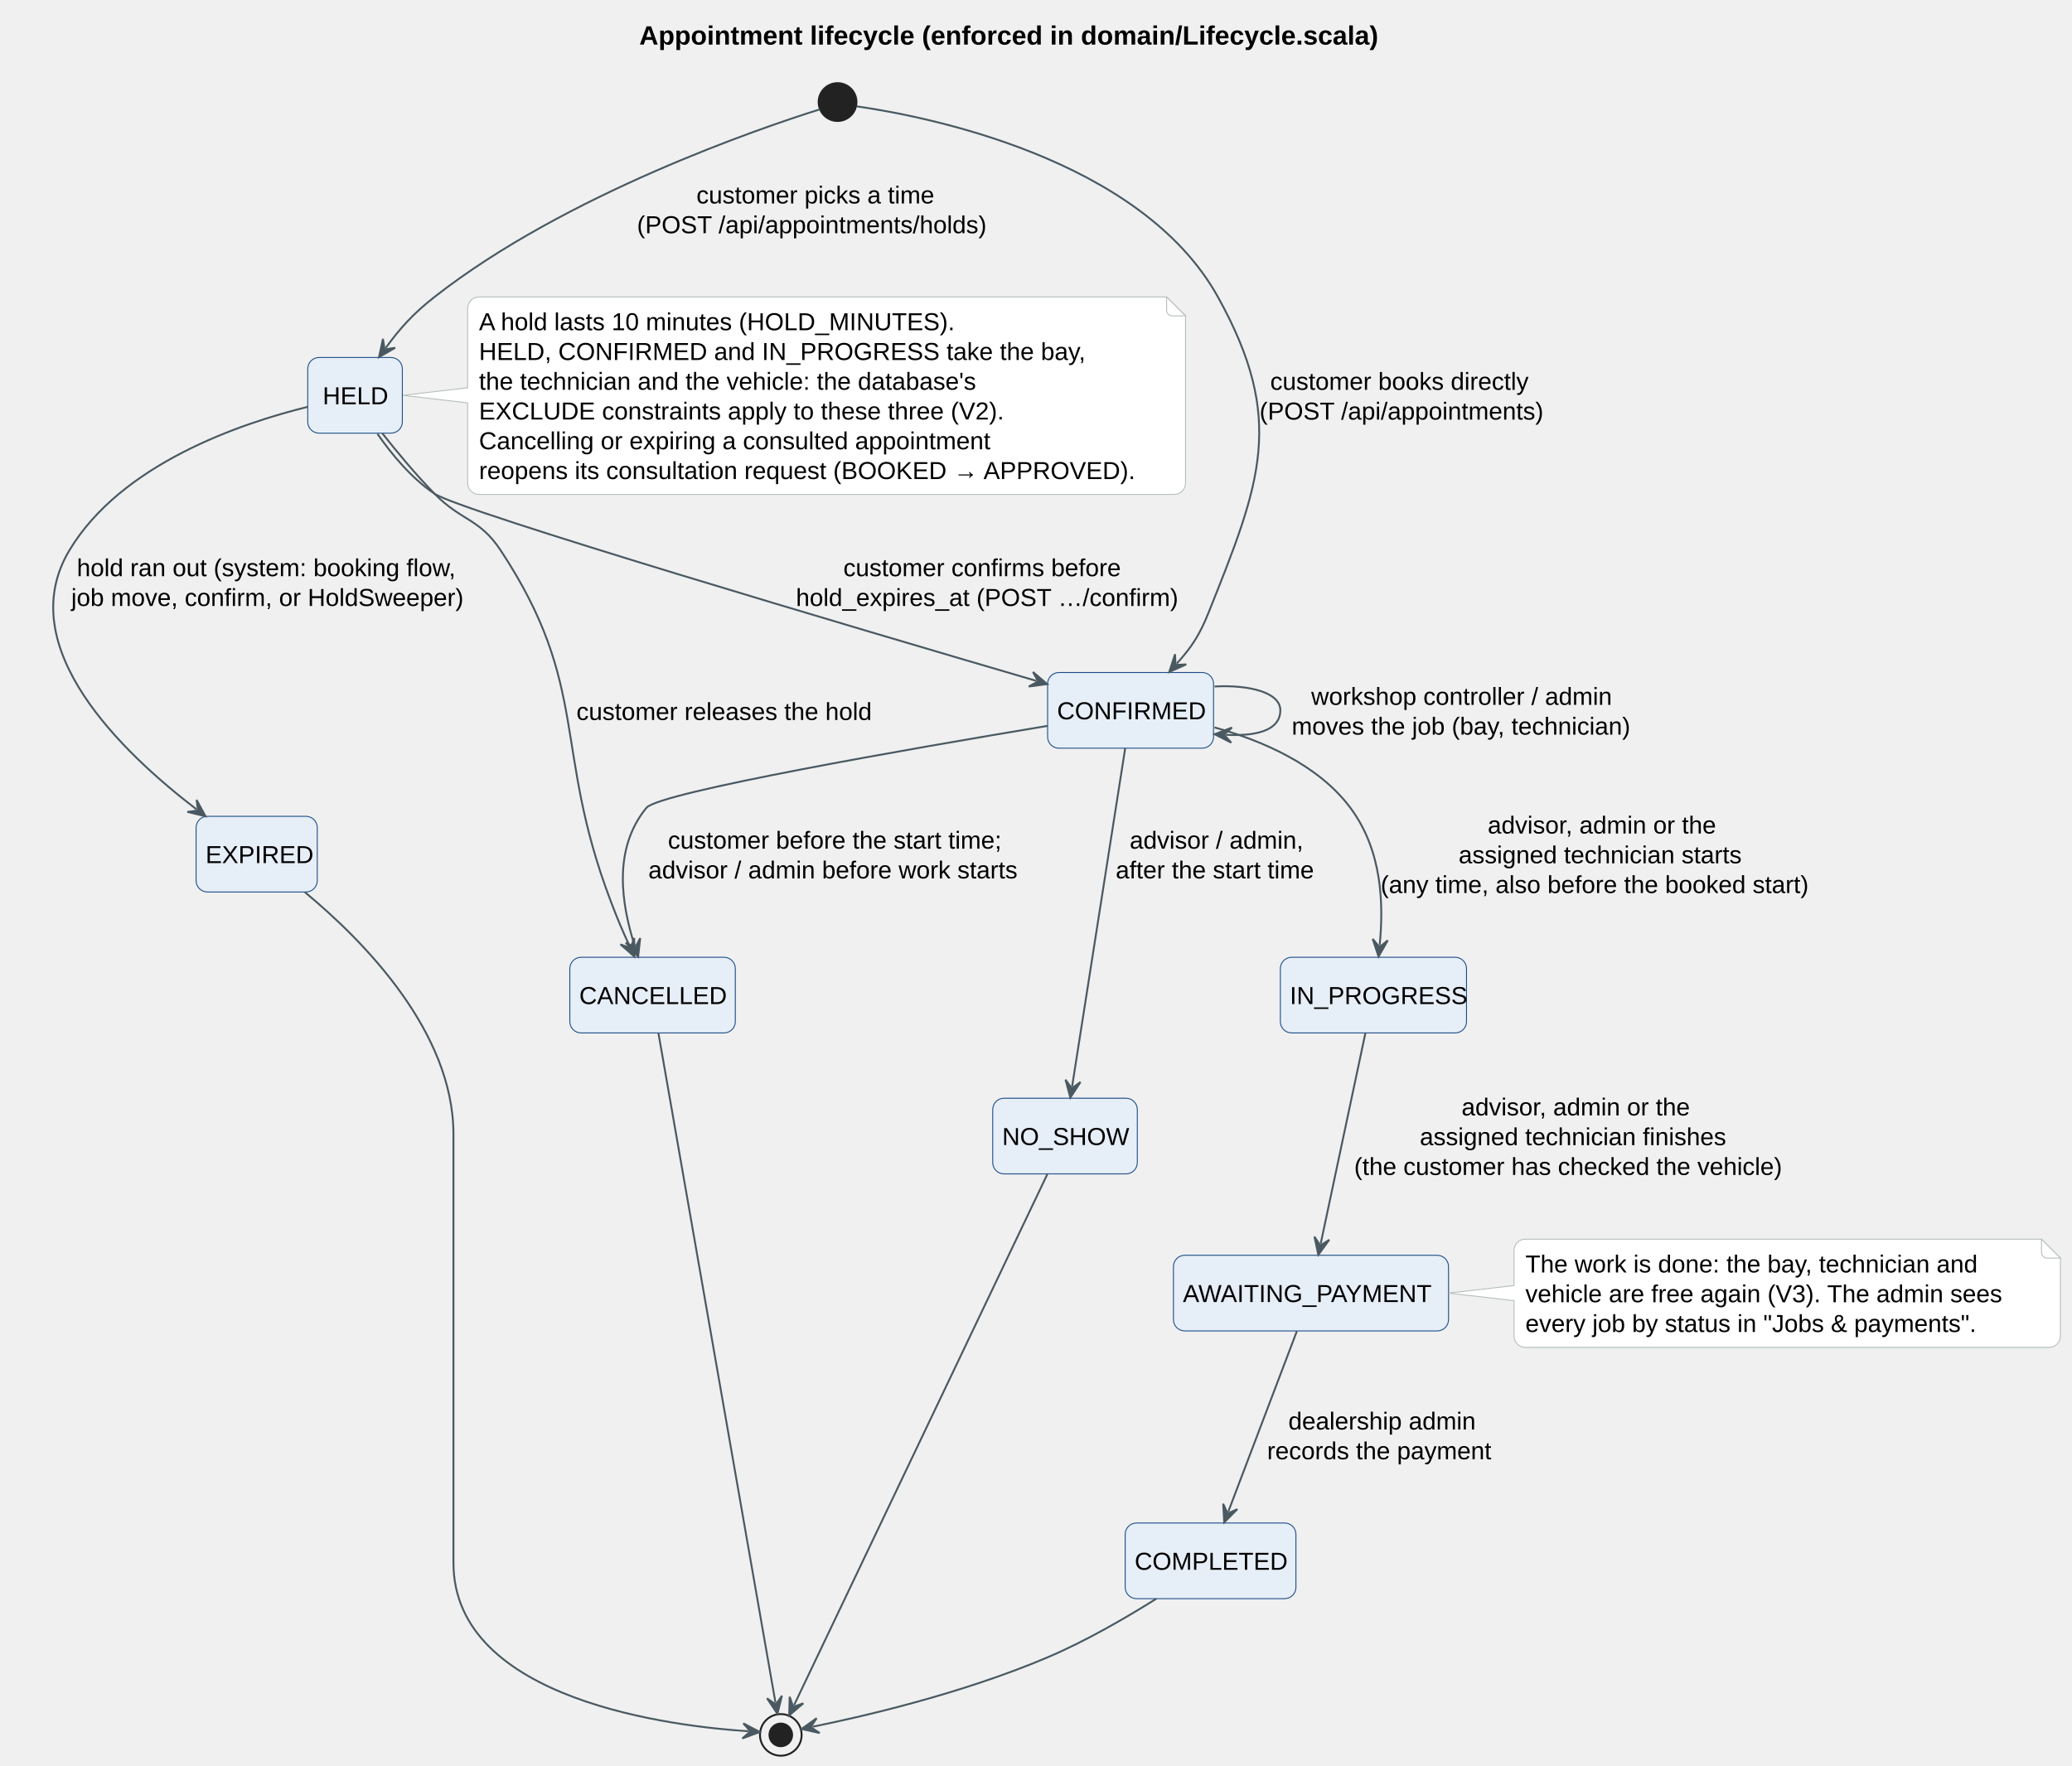
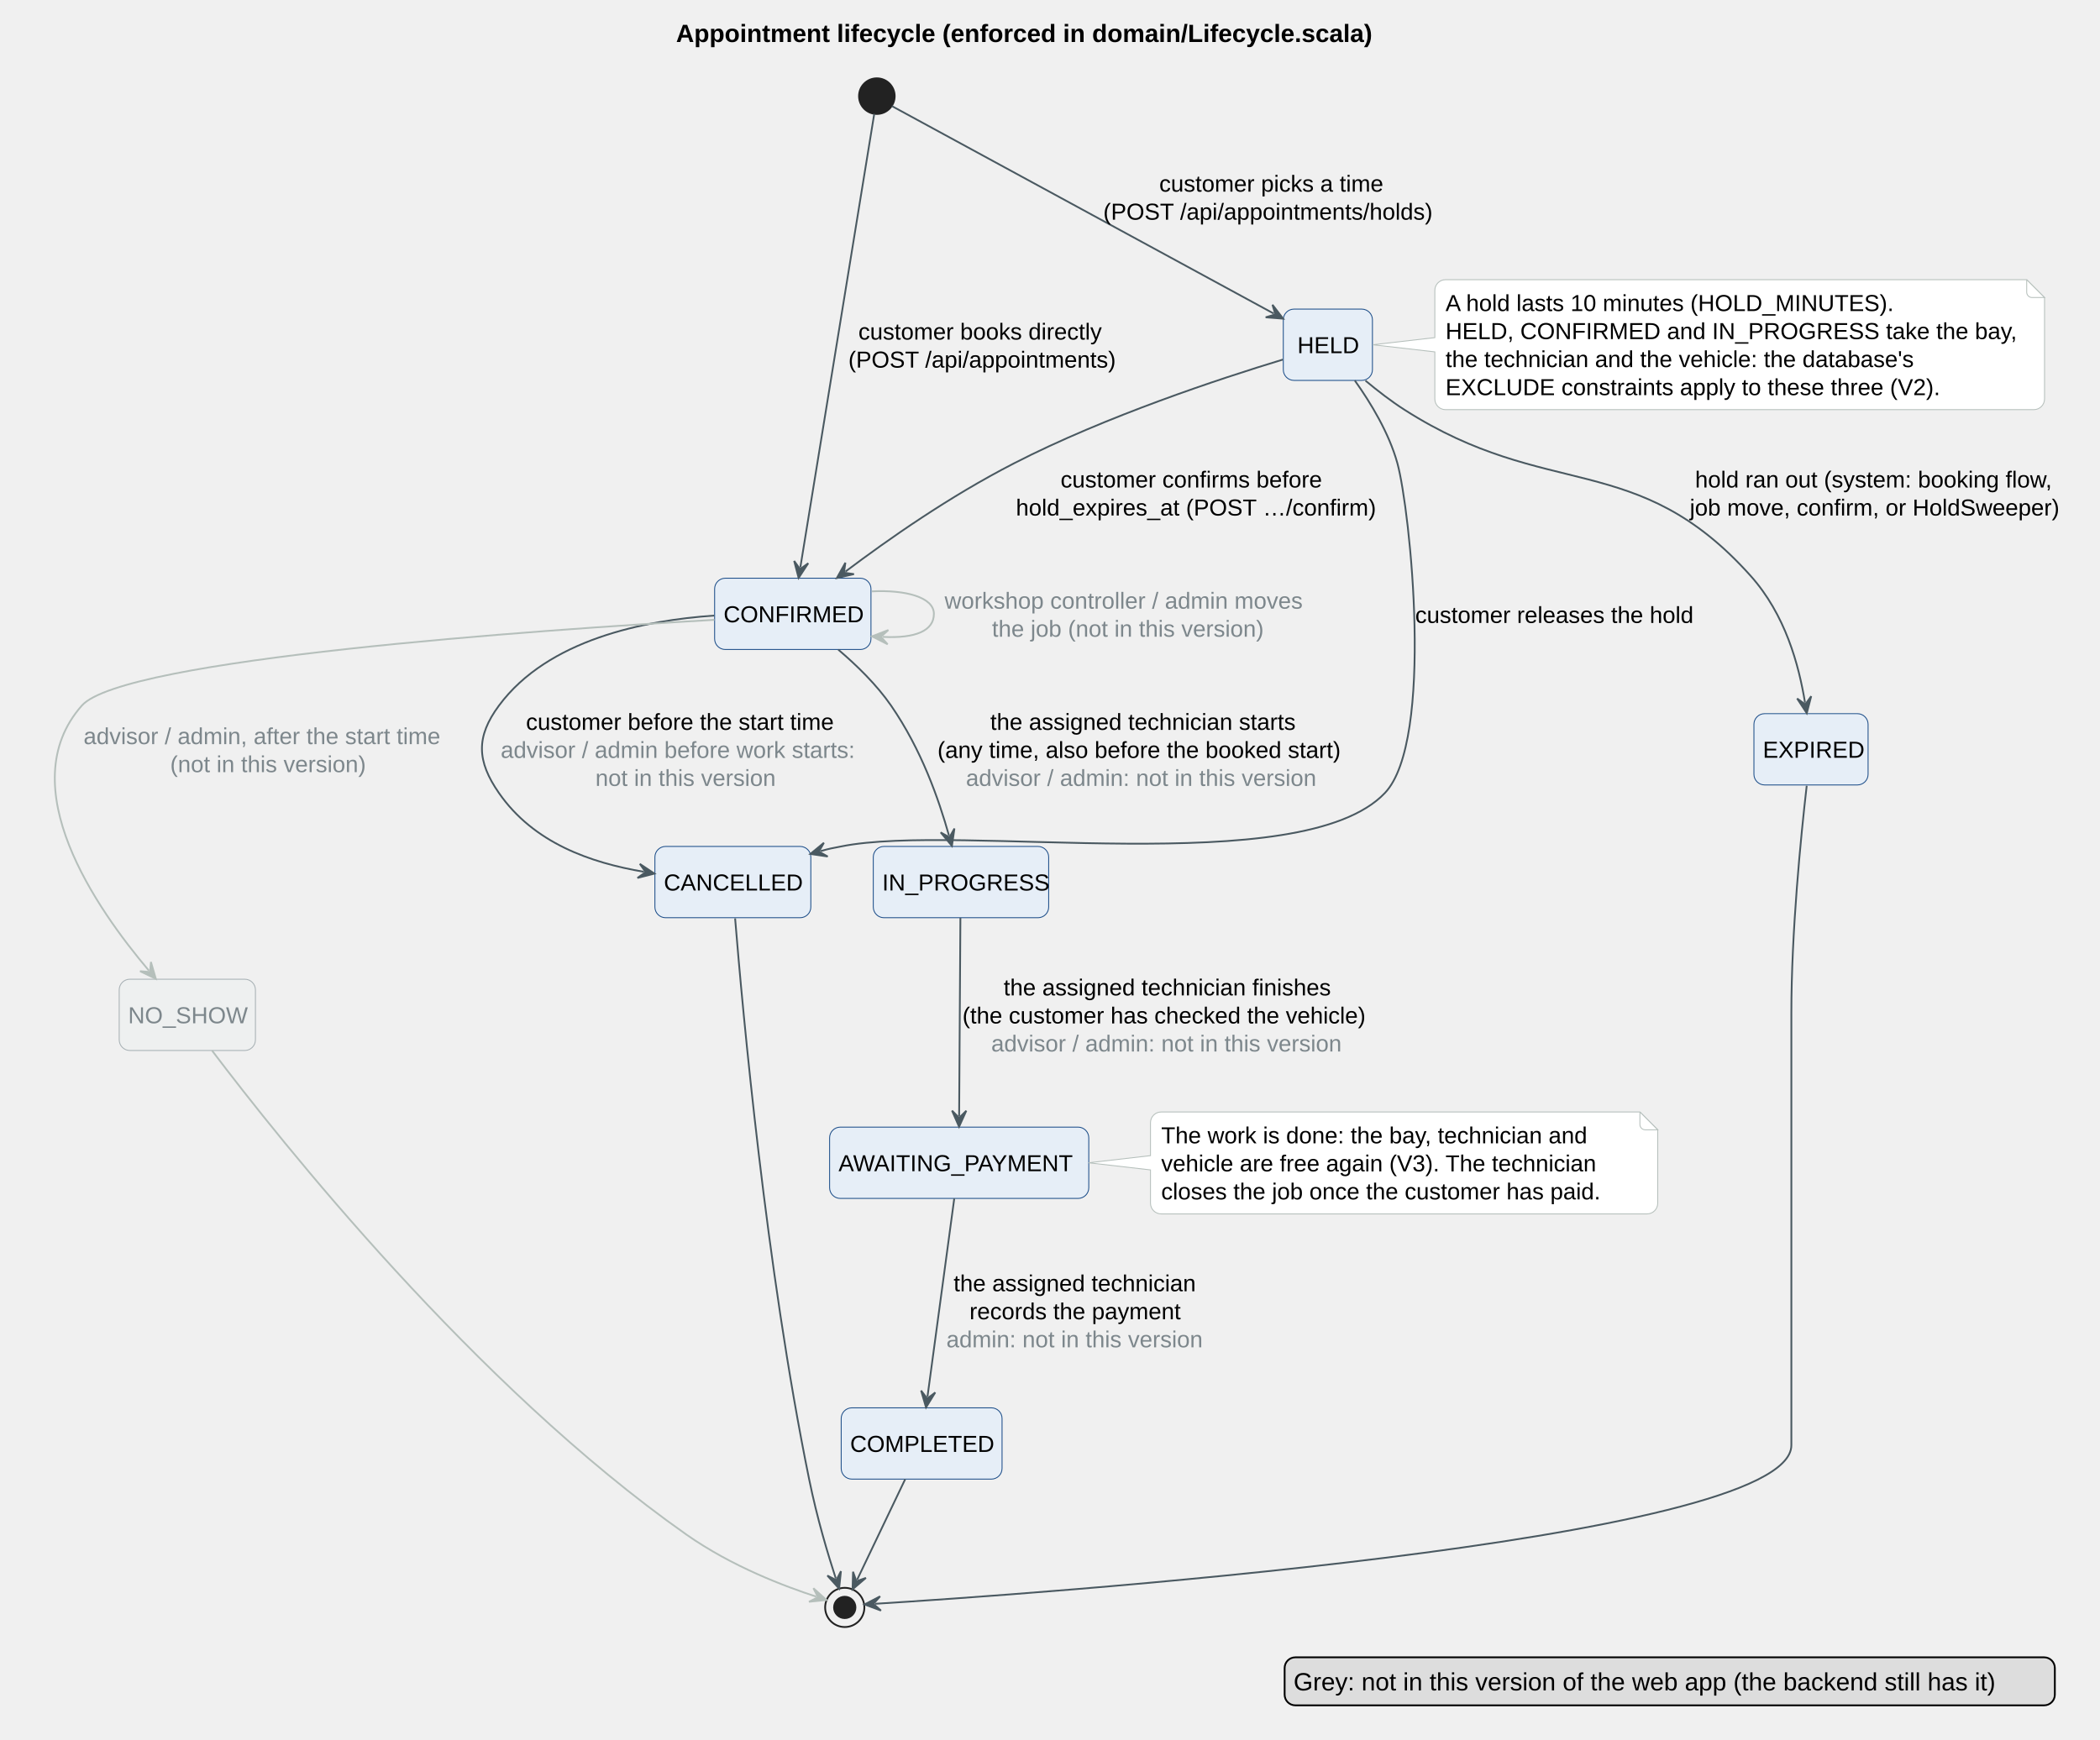
- <svg xmlns="http://www.w3.org/2000/svg" contentStyleType="text/css" height="933px" preserveAspectRatio="none" style="width:1095px;height:933px;background:#FFFFFF;" version="1.1" viewBox="0 0 1095 933" width="1095px" zoomAndPan="magnify">
+ <svg xmlns="http://www.w3.org/2000/svg" contentStyleType="text/css" height="976px" preserveAspectRatio="none" style="width:1178px;height:976px;background:#FFFFFF;" version="1.1" viewBox="0 0 1178 976" width="1178px" zoomAndPan="magnify">
  <defs />
  <g>
-     <text fill="#000000" font-family="Arial" font-size="14" font-weight="bold" lengthAdjust="spacing" textLength="406.185" x="337.848" y="23.562">Appointment lifecycle (enforced in domain/Lifecycle.scala)</text>
-     <ellipse cx="442.63" cy="53.94" fill="#222222" rx="10" ry="10" style="stroke:#222222;stroke-width:1.0;" />
-     <rect fill="#E6EEF7" height="40" rx="6" ry="6" style="stroke:#1D4E89;stroke-width:0.5;" width="50" x="162.63" y="188.94" />
-     <text fill="#000000" font-family="Arial" font-size="13" lengthAdjust="spacing" textLength="34.208" x="170.526" y="213.668">HELD</text>
-     <rect fill="#E6EEF7" height="40" rx="6" ry="6" style="stroke:#1D4E89;stroke-width:0.5;" width="87.702" x="553.63" y="355.44" />
-     <text fill="#000000" font-family="Arial" font-size="13" lengthAdjust="spacing" textLength="77.702" x="558.63" y="380.168">CONFIRMED</text>
-     <rect fill="#E6EEF7" height="40" rx="6" ry="6" style="stroke:#1D4E89;stroke-width:0.5;" width="87.467" x="301.13" y="505.94" />
-     <text fill="#000000" font-family="Arial" font-size="13" lengthAdjust="spacing" textLength="77.467" x="306.13" y="530.668">CANCELLED</text>
-     <rect fill="#E6EEF7" height="40" rx="6" ry="6" style="stroke:#1D4E89;stroke-width:0.5;" width="64.038" x="103.63" y="431.44" />
-     <text fill="#000000" font-family="Arial" font-size="13" lengthAdjust="spacing" textLength="54.038" x="108.63" y="456.168">EXPIRED</text>
-     <rect fill="#E6EEF7" height="40" rx="6" ry="6" style="stroke:#1D4E89;stroke-width:0.5;" width="98.385" x="676.63" y="505.94" />
-     <text fill="#000000" font-family="Arial" font-size="13" lengthAdjust="spacing" textLength="88.385" x="681.63" y="530.668">IN_PROGRESS</text>
-     <rect fill="#E6EEF7" height="40" rx="6" ry="6" style="stroke:#1D4E89;stroke-width:0.5;" width="145.383" x="620.13" y="663.439" />
-     <text fill="#000000" font-family="Arial" font-size="13" lengthAdjust="spacing" textLength="135.383" x="625.13" y="688.168">AWAITING_PAYMENT</text>
-     <rect fill="#E6EEF7" height="40" rx="6" ry="6" style="stroke:#1D4E89;stroke-width:0.5;" width="90.234" x="594.63" y="804.939" />
-     <text fill="#000000" font-family="Arial" font-size="13" lengthAdjust="spacing" textLength="80.234" x="599.63" y="829.668">COMPLETED</text>
-     <rect fill="#E6EEF7" height="40" rx="6" ry="6" style="stroke:#1D4E89;stroke-width:0.5;" width="76.415" x="524.63" y="580.439" />
-     <text fill="#000000" font-family="Arial" font-size="13" lengthAdjust="spacing" textLength="66.415" x="529.63" y="605.168">NO_SHOW</text>
-     <ellipse cx="412.63" cy="916.939" fill="none" rx="11" ry="11" style="stroke:#222222;stroke-width:1.0;" />
-     <ellipse cx="412.63" cy="916.939" fill="#222222" rx="6" ry="6" style="stroke:#222222;stroke-width:1.0;" />
+     <text fill="#000000" font-family="Arial" font-size="14" font-weight="bold" lengthAdjust="spacing" textLength="406.185" x="379.241" y="23.562">Appointment lifecycle (enforced in domain/Lifecycle.scala)</text>
+     <rect fill="#EEF0F0" height="40" rx="6" ry="6" style="stroke:#A7B0B4;stroke-width:0.5;" width="76.415" x="66.87" y="549.439" />
+     <text fill="#7D878C" font-family="Arial" font-size="13" lengthAdjust="spacing" textLength="66.415" x="71.87" y="574.168">NO_SHOW</text>
+     <ellipse cx="491.87" cy="53.94" fill="#222222" rx="10" ry="10" style="stroke:#222222;stroke-width:1.0;" />
+     <rect fill="#E6EEF7" height="40" rx="6" ry="6" style="stroke:#1D4E89;stroke-width:0.5;" width="50" x="719.87" y="173.44" />
+     <text fill="#000000" font-family="Arial" font-size="13" lengthAdjust="spacing" textLength="34.208" x="727.766" y="198.168">HELD</text>
+     <rect fill="#E6EEF7" height="40" rx="6" ry="6" style="stroke:#1D4E89;stroke-width:0.5;" width="87.702" x="400.87" y="324.44" />
+     <text fill="#000000" font-family="Arial" font-size="13" lengthAdjust="spacing" textLength="77.702" x="405.87" y="349.168">CONFIRMED</text>
+     <rect fill="#E6EEF7" height="40" rx="6" ry="6" style="stroke:#1D4E89;stroke-width:0.5;" width="87.467" x="367.37" y="474.94" />
+     <text fill="#000000" font-family="Arial" font-size="13" lengthAdjust="spacing" textLength="77.467" x="372.37" y="499.668">CANCELLED</text>
+     <rect fill="#E6EEF7" height="40" rx="6" ry="6" style="stroke:#1D4E89;stroke-width:0.5;" width="64.038" x="983.87" y="400.44" />
+     <text fill="#000000" font-family="Arial" font-size="13" lengthAdjust="spacing" textLength="54.038" x="988.87" y="425.168">EXPIRED</text>
+     <rect fill="#E6EEF7" height="40" rx="6" ry="6" style="stroke:#1D4E89;stroke-width:0.5;" width="98.385" x="489.87" y="474.94" />
+     <text fill="#000000" font-family="Arial" font-size="13" lengthAdjust="spacing" textLength="88.385" x="494.87" y="499.668">IN_PROGRESS</text>
+     <rect fill="#E6EEF7" height="40" rx="6" ry="6" style="stroke:#1D4E89;stroke-width:0.5;" width="145.383" x="465.37" y="632.439" />
+     <text fill="#000000" font-family="Arial" font-size="13" lengthAdjust="spacing" textLength="135.383" x="470.37" y="657.168">AWAITING_PAYMENT</text>
+     <rect fill="#E6EEF7" height="40" rx="6" ry="6" style="stroke:#1D4E89;stroke-width:0.5;" width="90.234" x="471.87" y="789.939" />
+     <text fill="#000000" font-family="Arial" font-size="13" lengthAdjust="spacing" textLength="80.234" x="476.87" y="814.668">COMPLETED</text>
+     <ellipse cx="473.87" cy="901.939" fill="none" rx="11" ry="11" style="stroke:#222222;stroke-width:1.0;" />
+     <ellipse cx="473.87" cy="901.939" fill="#222222" rx="6" ry="6" style="stroke:#222222;stroke-width:1.0;" />
    <g id="elem_GMN27">
-       <path d="M247.13,162.94 L247.13,204.94 L212.91,208.94 L247.13,212.94 L247.13,255.316 A6,6 0 0 0 253.13,261.316 L620.519,261.316 A6,6 0 0 0 626.519,255.316 L626.519,166.94 L616.519,156.94 L253.13,156.94 A6,6 0 0 0 247.13,162.94 " fill="#FFFFFF" style="stroke:#B5BFBB;stroke-width:0.5;" />
-       <path d="M616.519,156.94 L616.519,163.94 A3,3 0 0 0 619.519,166.94 L626.519,166.94 L616.519,156.94 " fill="#FFFFFF" style="stroke:#B5BFBB;stroke-width:0.5;" />
-       <text fill="#000000" font-family="Arial" font-size="13" lengthAdjust="spacing" textLength="259.092" x="253.13" y="174.533">A hold lasts 10 minutes (HOLD_MINUTES).</text>
-       <text fill="#000000" font-family="Arial" font-size="13" lengthAdjust="spacing" textLength="321.014" x="253.13" y="190.263">HELD, CONFIRMED and IN_PROGRESS take the bay,</text>
-       <text fill="#000000" font-family="Arial" font-size="13" lengthAdjust="spacing" textLength="281.658" x="253.13" y="205.992">the technician and the vehicle: the database's</text>
-       <text fill="#000000" font-family="Arial" font-size="13" lengthAdjust="spacing" textLength="292.291" x="253.13" y="221.722">EXCLUDE constraints apply to these three (V2).</text>
-       <text fill="#000000" font-family="Arial" font-size="13" lengthAdjust="spacing" textLength="289.72" x="253.13" y="237.451">Cancelling or expiring a consulted appointment</text>
-       <text fill="#000000" font-family="Arial" font-size="13" lengthAdjust="spacing" textLength="358.389" x="253.13" y="253.181">reopens its consultation request (BOOKED → APPROVED).</text>
+       <path d="M804.87,162.94 L804.87,189.44 L770.13,193.44 L804.87,197.44 L804.87,223.857 A6,6 0 0 0 810.87,229.857 L1140.884,229.857 A6,6 0 0 0 1146.884,223.857 L1146.884,166.94 L1136.884,156.94 L810.87,156.94 A6,6 0 0 0 804.87,162.94 " fill="#FFFFFF" style="stroke:#B5BFBB;stroke-width:0.5;" />
+       <path d="M1136.884,156.94 L1136.884,163.94 A3,3 0 0 0 1139.884,166.94 L1146.884,166.94 L1136.884,156.94 " fill="#FFFFFF" style="stroke:#B5BFBB;stroke-width:0.5;" />
+       <text fill="#000000" font-family="Arial" font-size="13" lengthAdjust="spacing" textLength="259.092" x="810.87" y="174.533">A hold lasts 10 minutes (HOLD_MINUTES).</text>
+       <text fill="#000000" font-family="Arial" font-size="13" lengthAdjust="spacing" textLength="321.014" x="810.87" y="190.263">HELD, CONFIRMED and IN_PROGRESS take the bay,</text>
+       <text fill="#000000" font-family="Arial" font-size="13" lengthAdjust="spacing" textLength="281.658" x="810.87" y="205.992">the technician and the vehicle: the database's</text>
+       <text fill="#000000" font-family="Arial" font-size="13" lengthAdjust="spacing" textLength="292.291" x="810.87" y="221.722">EXCLUDE constraints apply to these three (V2).</text>
    </g>
    <g id="elem_GMN30">
-       <path d="M800.13,660.939 L800.13,679.439 L765.47,683.439 L800.13,687.439 L800.13,706.128 A6,6 0 0 0 806.13,712.128 L1082.88,712.128 A6,6 0 0 0 1088.88,706.128 L1088.88,664.939 L1078.88,654.939 L806.13,654.939 A6,6 0 0 0 800.13,660.939 " fill="#FFFFFF" style="stroke:#B5BFBB;stroke-width:0.5;" />
-       <path d="M1078.88,654.939 L1078.88,661.939 A3,3 0 0 0 1081.88,664.939 L1088.88,664.939 L1078.88,654.939 " fill="#FFFFFF" style="stroke:#B5BFBB;stroke-width:0.5;" />
-       <text fill="#000000" font-family="Arial" font-size="13" lengthAdjust="spacing" textLength="256.585" x="806.13" y="672.533">The work is done: the bay, technician and</text>
-       <text fill="#000000" font-family="Arial" font-size="13" lengthAdjust="spacing" textLength="267.75" x="806.13" y="688.263">vehicle are free again (V3). The admin sees</text>
-       <text fill="#000000" font-family="Arial" font-size="13" lengthAdjust="spacing" textLength="257.067" x="806.13" y="703.992">every job by status in "Jobs &amp; payments".</text>
+       <path d="M645.37,629.939 L645.37,648.439 L610.62,652.439 L645.37,656.439 L645.37,675.128 A6,6 0 0 0 651.37,681.128 L923.906,681.128 A6,6 0 0 0 929.906,675.128 L929.906,633.939 L919.906,623.939 L651.37,623.939 A6,6 0 0 0 645.37,629.939 " fill="#FFFFFF" style="stroke:#B5BFBB;stroke-width:0.5;" />
+       <path d="M919.906,623.939 L919.906,630.939 A3,3 0 0 0 922.906,633.939 L929.906,633.939 L919.906,623.939 " fill="#FFFFFF" style="stroke:#B5BFBB;stroke-width:0.5;" />
+       <text fill="#000000" font-family="Arial" font-size="13" lengthAdjust="spacing" textLength="256.585" x="651.37" y="641.533">The work is done: the bay, technician and</text>
+       <text fill="#000000" font-family="Arial" font-size="13" lengthAdjust="spacing" textLength="261.066" x="651.37" y="657.263">vehicle are free again (V3). The technician</text>
+       <text fill="#000000" font-family="Arial" font-size="13" lengthAdjust="spacing" textLength="263.536" x="651.37" y="672.992">closes the job once the customer has paid.</text>
    </g>
    <g id="link_*start*_HELD">
-       <path d="M433.33,57.77 C402.09,67.59 299.03,102.6 229.63,156.94 C218.25,165.85 211.426,173.492 203.846,183.882 " fill="none" id="*start*-to-HELD" style="stroke:#4A5961;stroke-width:1.0;" />
-       <polygon fill="#4A5961" points="200.31,188.73,208.846,183.816,203.257,184.69,202.383,179.101,200.31,188.73" style="stroke:#4A5961;stroke-width:1.0;" />
-       <text fill="#000000" font-family="Arial" font-size="13" lengthAdjust="spacing" textLength="135.053" x="368.048" y="107.533">customer picks a time</text>
-       <text fill="#000000" font-family="Arial" font-size="13" lengthAdjust="spacing" textLength="197.888" x="336.63" y="123.263">(POST /api/appointments/holds)</text>
+       <path d="M500.28,59.51 C534.58,78.15 659.298,145.934 714.528,175.954 " fill="none" id="*start*-to-HELD" style="stroke:#4A5961;stroke-width:1.0;" />
+       <polygon fill="#4A5961" points="719.8,178.82,713.803,171.007,715.407,176.432,709.982,178.036,719.8,178.82" style="stroke:#4A5961;stroke-width:1.0;" />
+       <text fill="#000000" font-family="Arial" font-size="13" lengthAdjust="spacing" textLength="135.053" x="650.288" y="107.533">customer picks a time</text>
+       <text fill="#000000" font-family="Arial" font-size="13" lengthAdjust="spacing" textLength="197.888" x="618.87" y="123.263">(POST /api/appointments/holds)</text>
    </g>
    <g id="link_*start*_CONFIRMED">
-       <path d="M452.81,56.219 C487.72,61.23 602.62,83.029 643.63,156.94 C679.65,221.869 666.21,255 638.63,323.94 C634.01,335.469 629.808,341.963 621.938,350.693 " fill="none" id="*start*-to-CONFIRMED" style="stroke:#4A5961;stroke-width:1.0;" />
-       <polygon fill="#4A5961" points="617.92,355.149,626.917,351.143,621.268,351.436,620.975,345.786,617.92,355.149" style="stroke:#4A5961;stroke-width:1.0;" />
-       <text fill="#000000" font-family="Arial" font-size="13" lengthAdjust="spacing" textLength="148.459" x="671.276" y="206.033">customer books directly</text>
-       <text fill="#000000" font-family="Arial" font-size="13" lengthAdjust="spacing" textLength="159.751" x="665.63" y="221.763">(POST /api/appointments)</text>
+       <path d="M490.41,63.889 C483.87,104.029 458.134,261.988 448.954,318.358 " fill="none" id="*start*-to-CONFIRMED" style="stroke:#4A5961;stroke-width:1.0;" />
+       <polygon fill="#4A5961" points="447.99,324.279,453.385,316.039,448.794,319.344,445.489,314.753,447.99,324.279" style="stroke:#4A5961;stroke-width:1.0;" />
+       <text fill="#000000" font-family="Arial" font-size="13" lengthAdjust="spacing" textLength="148.459" x="481.516" y="190.533">customer books directly</text>
+       <text fill="#000000" font-family="Arial" font-size="13" lengthAdjust="spacing" textLength="159.751" x="475.87" y="206.263">(POST /api/appointments)</text>
    </g>
    <g id="link_HELD_CONFIRMED">
-       <path d="M199.48,229.31 C206.93,240.019 217.43,252.769 229.63,260.94 C243.46,270.209 452.932,332.123 547.672,359.863 " fill="none" id="HELD-to-CONFIRMED" style="stroke:#4A5961;stroke-width:1.0;" />
-       <polygon fill="#4A5961" points="553.43,361.55,545.917,355.182,548.631,360.144,543.669,362.859,553.43,361.55" style="stroke:#4A5961;stroke-width:1.0;" />
-       <text fill="#000000" font-family="Arial" font-size="13" lengthAdjust="spacing" textLength="159.821" x="445.697" y="304.533">customer confirms before</text>
-       <text fill="#000000" font-family="Arial" font-size="13" lengthAdjust="spacing" textLength="209.955" x="420.63" y="320.263">hold_expires_at (POST …/confirm)</text>
+       <path d="M719.59,201.769 C684.68,212.359 620.2,233.579 568.87,259.94 C532.39,278.67 498.495,302.483 474.226,320.733 " fill="none" id="HELD-to-CONFIRMED" style="stroke:#4A5961;stroke-width:1.0;" />
+       <polygon fill="#4A5961" points="469.43,324.339,479.027,322.127,473.426,321.334,474.219,315.733,469.43,324.339" style="stroke:#4A5961;stroke-width:1.0;" />
+       <text fill="#000000" font-family="Arial" font-size="13" lengthAdjust="spacing" textLength="159.821" x="594.937" y="273.533">customer confirms before</text>
+       <text fill="#000000" font-family="Arial" font-size="13" lengthAdjust="spacing" textLength="209.955" x="569.87" y="289.263">hold_expires_at (POST …/confirm)</text>
    </g>
    <g id="link_HELD_CANCELLED">
-       <path d="M202.05,229.019 C209.83,238.899 219.83,250.95 229.63,260.94 C243.97,275.57 253.35,273.839 264.63,290.94 C312.06,362.88 292.04,395.38 322.63,475.94 C326.4,485.88 328.646,491.236 332.786,500.166 " fill="none" id="HELD-to-CANCELLED" style="stroke:#4A5961;stroke-width:1.0;" />
-       <polygon fill="#4A5961" points="335.31,505.61,335.154,495.762,333.207,501.073,327.896,499.127,335.31,505.61" style="stroke:#4A5961;stroke-width:1.0;" />
-       <text fill="#000000" font-family="Arial" font-size="13" lengthAdjust="spacing" textLength="166.766" x="304.63" y="380.533">customer releases the hold</text>
+       <path d="M759.99,213.519 C768.85,225.95 779.2,242.97 783.87,259.94 C790.99,285.829 804.71,415.61 776.87,444.94 C729.98,494.329 538.61,461.409 471.87,474.94 C466.21,476.089 466.119,475.937 460.349,477.547 " fill="none" id="HELD-to-CANCELLED" style="stroke:#4A5961;stroke-width:1.0;" />
+       <polygon fill="#4A5961" points="454.57,479.159,464.314,480.593,459.386,477.816,462.164,472.888,454.57,479.159" style="stroke:#4A5961;stroke-width:1.0;" />
+       <text fill="#000000" font-family="Arial" font-size="13" lengthAdjust="spacing" textLength="166.766" x="793.87" y="349.533">customer releases the hold</text>
    </g>
    <g id="link_HELD_EXPIRED">
-       <path d="M162.58,215.04 C127.25,223.73 64.04,245.119 36.63,290.94 C6,342.12 64.988,397.979 103.838,427.759 " fill="none" id="HELD-to-EXPIRED" style="stroke:#4A5961;stroke-width:1.0;" />
-       <polygon fill="#4A5961" points="108.6,431.409,103.891,422.76,104.632,428.368,99.024,429.109,108.6,431.409" style="stroke:#4A5961;stroke-width:1.0;" />
-       <text fill="#000000" font-family="Arial" font-size="13" lengthAdjust="spacing" textLength="216.842" x="40.607" y="304.533">hold ran out (system: booking flow,</text>
-       <text fill="#000000" font-family="Arial" font-size="13" lengthAdjust="spacing" textLength="222.796" x="37.63" y="320.263">job move, confirm, or HoldSweeper)</text>
+       <path d="M765.96,213.579 C772.7,219.209 780.36,225.139 787.87,229.94 C868.44,281.42 918.01,251.769 981.87,322.94 C1001.56,344.889 1009.034,373.029 1012.534,394.259 " fill="none" id="HELD-to-EXPIRED" style="stroke:#4A5961;stroke-width:1.0;" />
+       <polygon fill="#4A5961" points="1013.51,400.18,1015.993,390.649,1012.697,395.246,1008.099,391.95,1013.51,400.18" style="stroke:#4A5961;stroke-width:1.0;" />
+       <text fill="#000000" font-family="Arial" font-size="13" lengthAdjust="spacing" textLength="216.842" x="950.847" y="273.533">hold ran out (system: booking flow,</text>
+       <text fill="#000000" font-family="Arial" font-size="13" lengthAdjust="spacing" textLength="222.796" x="947.87" y="289.263">job move, confirm, or HoldSweeper)</text>
    </g>
    <g id="link_CONFIRMED_IN_PROGRESS">
-       <path d="M641.86,384.469 C666.9,391.389 696.55,404.05 713.63,426.94 C730.64,449.75 731.229,478.208 729.119,499.608 " fill="none" id="CONFIRMED-to-IN_PROGRESS" style="stroke:#4A5961;stroke-width:1.0;" />
-       <polygon fill="#4A5961" points="728.53,505.579,733.394,497.015,729.021,500.604,725.432,496.23,728.53,505.579" style="stroke:#4A5961;stroke-width:1.0;" />
-       <text fill="#000000" font-family="Arial" font-size="13" lengthAdjust="spacing" textLength="129.664" x="786.222" y="440.533">advisor, admin or the</text>
-       <text fill="#000000" font-family="Arial" font-size="13" lengthAdjust="spacing" textLength="160.431" x="770.839" y="456.263">assigned technician starts</text>
-       <text fill="#000000" font-family="Arial" font-size="13" lengthAdjust="spacing" textLength="242.849" x="729.63" y="471.992">(any time, also before the booked start)</text>
+       <path d="M470.23,364.519 C480.48,373.219 491.77,384.2 499.87,395.94 C516.91,420.67 526.487,448.156 532.347,468.876 " fill="none" id="CONFIRMED-to-IN_PROGRESS" style="stroke:#4A5961;stroke-width:1.0;" />
+       <polygon fill="#4A5961" points="533.98,474.649,535.38,464.901,532.619,469.838,527.682,467.078,533.98,474.649" style="stroke:#4A5961;stroke-width:1.0;" />
+       <text fill="#000000" font-family="Arial" font-size="13" lengthAdjust="spacing" textLength="183.606" x="555.491" y="409.533">the assigned technician starts</text>
+       <text fill="#000000" font-family="Arial" font-size="13" lengthAdjust="spacing" textLength="242.849" x="525.87" y="425.263">(any time, also before the booked start)</text>
+       <text fill="#7D878C" font-family="Arial" font-size="13" lengthAdjust="spacing" textLength="210.882" x="541.853" y="440.992">advisor / admin: not in this version</text>
    </g>
    <g id="link_IN_PROGRESS_AWAITING_PAYMENT">
-       <path d="M721.58,546.01 C715.25,575.85 704.307,627.41 697.947,657.35 " fill="none" id="IN_PROGRESS-to-AWAITING_PAYMENT" style="stroke:#4A5961;stroke-width:1.0;" />
-       <polygon fill="#4A5961" points="696.7,663.22,702.483,655.247,697.739,658.329,694.657,653.585,696.7,663.22" style="stroke:#4A5961;stroke-width:1.0;" />
-       <text fill="#000000" font-family="Arial" font-size="13" lengthAdjust="spacing" textLength="129.664" x="772.4" y="589.533">advisor, admin or the</text>
-       <text fill="#000000" font-family="Arial" font-size="13" lengthAdjust="spacing" textLength="173.786" x="750.339" y="605.263">assigned technician finishes</text>
-       <text fill="#000000" font-family="Arial" font-size="13" lengthAdjust="spacing" textLength="243.204" x="715.63" y="620.992">(the customer has checked the vehicle)</text>
+       <path d="M538.74,515.01 C538.55,544.85 538.218,596.28 538.028,626.22 " fill="none" id="IN_PROGRESS-to-AWAITING_PAYMENT" style="stroke:#4A5961;stroke-width:1.0;" />
+       <polygon fill="#4A5961" points="537.99,632.22,542.047,623.245,538.022,627.22,534.047,623.194,537.99,632.22" style="stroke:#4A5961;stroke-width:1.0;" />
+       <text fill="#000000" font-family="Arial" font-size="13" lengthAdjust="spacing" textLength="196.961" x="562.991" y="558.533">the assigned technician finishes</text>
+       <text fill="#000000" font-family="Arial" font-size="13" lengthAdjust="spacing" textLength="243.204" x="539.87" y="574.263">(the customer has checked the vehicle)</text>
+       <text fill="#7D878C" font-family="Arial" font-size="13" lengthAdjust="spacing" textLength="210.882" x="556.031" y="589.992">advisor / admin: not in this version</text>
    </g>
    <g id="link_AWAITING_PAYMENT_COMPLETED">
-       <path d="M685.37,703.539 C675.27,730.11 659.23,772.33 649.1,799.01 " fill="none" id="AWAITING_PAYMENT-to-COMPLETED" style="stroke:#4A5961;stroke-width:1.0;" />
-       <polygon fill="#4A5961" points="646.97,804.62,653.904,797.625,648.745,799.945,646.425,794.786,646.97,804.62" style="stroke:#4A5961;stroke-width:1.0;" />
-       <text fill="#000000" font-family="Arial" font-size="13" lengthAdjust="spacing" textLength="105.251" x="680.859" y="755.533">dealership admin</text>
-       <text fill="#000000" font-family="Arial" font-size="13" lengthAdjust="spacing" textLength="127.709" x="669.63" y="771.263">records the payment</text>
+       <path d="M535.29,672.51 C531.26,702.35 524.302,753.833 520.262,783.773 " fill="none" id="AWAITING_PAYMENT-to-COMPLETED" style="stroke:#4A5961;stroke-width:1.0;" />
+       <polygon fill="#4A5961" points="519.46,789.72,524.628,781.335,520.129,784.764,516.699,780.265,519.46,789.72" style="stroke:#4A5961;stroke-width:1.0;" />
+       <text fill="#000000" font-family="Arial" font-size="13" lengthAdjust="spacing" textLength="145.526" x="534.917" y="724.533">the assigned technician</text>
+       <text fill="#000000" font-family="Arial" font-size="13" lengthAdjust="spacing" textLength="127.709" x="543.826" y="740.263">records the payment</text>
+       <text fill="#7D878C" font-family="Arial" font-size="13" lengthAdjust="spacing" textLength="153.62" x="530.87" y="755.992">admin: not in this version</text>
    </g>
    <g id="link_CONFIRMED_CANCELLED">
-       <path d="M553.61,383.639 C482.2,395.519 348.36,418.75 341.63,426.94 C323.57,448.899 328.534,478.191 335.423,499.881 " fill="none" id="CONFIRMED-to-CANCELLED" style="stroke:#4A5961;stroke-width:1.0;" />
-       <polygon fill="#4A5961" points="337.24,505.599,338.327,495.811,335.726,500.834,330.703,498.233,337.24,505.599" style="stroke:#4A5961;stroke-width:1.0;" />
-       <text fill="#000000" font-family="Arial" font-size="13" lengthAdjust="spacing" textLength="190.5" x="352.986" y="448.533">customer before the start time;</text>
-       <text fill="#000000" font-family="Arial" font-size="13" lengthAdjust="spacing" textLength="211.212" x="342.63" y="464.263">advisor / admin before work starts</text>
+       <path d="M400.6,345.409 C361.79,348.039 307.39,358.729 279.87,395.94 C266.91,413.45 267.45,427.05 279.87,444.94 C299.38,473.07 331.225,484.071 361.205,489.181 " fill="none" id="CONFIRMED-to-CANCELLED" style="stroke:#4A5961;stroke-width:1.0;" />
+       <polygon fill="#4A5961" points="367.12,490.19,358.92,484.734,362.191,489.349,357.576,492.62,367.12,490.19" style="stroke:#4A5961;stroke-width:1.0;" />
+       <text fill="#000000" font-family="Arial" font-size="13" lengthAdjust="spacing" textLength="186.577" x="295.06" y="409.533">customer before the start time</text>
+       <text fill="#7D878C" font-family="Arial" font-size="13" lengthAdjust="spacing" textLength="214.957" x="280.87" y="425.263">advisor / admin before work starts:</text>
+       <text fill="#7D878C" font-family="Arial" font-size="13" lengthAdjust="spacing" textLength="108.742" x="333.978" y="440.992">not in this version</text>
    </g>
    <g id="link_CONFIRMED_NO_SHOW">
-       <path d="M594.64,395.45 C588.05,437.479 573.221,531.962 566.581,574.232 " fill="none" id="CONFIRMED-to-NO_SHOW" style="stroke:#4A5961;stroke-width:1.0;" />
-       <polygon fill="#4A5961" points="565.65,580.159,570.998,571.889,566.426,575.22,563.095,570.648,565.65,580.159" style="stroke:#4A5961;stroke-width:1.0;" />
-       <text fill="#000000" font-family="Arial" font-size="13" lengthAdjust="spacing" textLength="98.484" x="597.015" y="448.533">advisor / admin,</text>
-       <text fill="#000000" font-family="Arial" font-size="13" lengthAdjust="spacing" textLength="113.255" x="589.63" y="464.263">after the start time</text>
+       <path d="M400.74,347.789 C301.81,353.5 69.07,369.62 45.87,395.94 C6,441.17 54.254,510.029 83.544,544.639 " fill="none" id="CONFIRMED-to-NO_SHOW" style="stroke:#B5BFBB;stroke-width:1.0;" />
+       <polygon fill="#B5BFBB" points="87.42,549.22,84.659,539.765,84.19,545.403,78.553,544.933,87.42,549.22" style="stroke:#B5BFBB;stroke-width:1.0;" />
+       <text fill="#7D878C" font-family="Arial" font-size="13" lengthAdjust="spacing" textLength="215.395" x="46.87" y="417.533">advisor / admin, after the start time</text>
+       <text fill="#7D878C" font-family="Arial" font-size="13" lengthAdjust="spacing" textLength="118.225" x="95.455" y="433.263">(not in this version)</text>
    </g>
    <g id="link_CONFIRMED_CONFIRMED">
-       <path d="M641.89,362.82 C660.65,361.87 676.63,366.079 676.63,375.44 C676.63,384.8 666.642,389.313 647.882,388.363 " fill="none" id="CONFIRMED-to-CONFIRMED" style="stroke:#4A5961;stroke-width:1.0;" />
-       <polygon fill="#4A5961" points="641.89,388.06,650.676,392.51,646.884,388.312,651.081,384.52,641.89,388.06" style="stroke:#4A5961;stroke-width:1.0;" />
-       <text fill="#000000" font-family="Arial" font-size="13" lengthAdjust="spacing" textLength="172.51" x="692.926" y="372.533">workshop controller / admin</text>
-       <text fill="#000000" font-family="Arial" font-size="13" lengthAdjust="spacing" textLength="193.102" x="682.63" y="388.263">moves the job (bay, technician)</text>
+       <path d="M489.13,331.82 C507.89,330.87 523.87,335.079 523.87,344.44 C523.87,353.8 513.882,358.313 495.122,357.363 " fill="none" id="CONFIRMED-to-CONFIRMED" style="stroke:#B5BFBB;stroke-width:1.0;" />
+       <polygon fill="#B5BFBB" points="489.13,357.06,497.916,361.51,494.124,357.312,498.321,353.52,489.13,357.06" style="stroke:#B5BFBB;stroke-width:1.0;" />
+       <text fill="#7D878C" font-family="Arial" font-size="13" lengthAdjust="spacing" textLength="217.096" x="529.87" y="341.533">workshop controller / admin moves</text>
+       <text fill="#7D878C" font-family="Arial" font-size="13" lengthAdjust="spacing" textLength="163.96" x="556.438" y="357.263">the job (not in this version)</text>
    </g>
    <g id="link_COMPLETED_*end*">
-       <path d="M611.11,844.949 C594.8,855.189 573.66,867.439 553.63,875.939 C507.02,895.73 453.55,907.725 429.43,912.625 " fill="none" id="COMPLETED-to-*end*" style="stroke:#4A5961;stroke-width:1.0;" />
-       <polygon fill="#4A5961" points="423.55,913.819,433.166,915.948,428.45,912.824,431.574,908.108,423.55,913.819" style="stroke:#4A5961;stroke-width:1.0;" />
+       <path d="M507.75,830.029 C498.67,849.019 487.725,871.925 480.835,886.355 " fill="none" id="COMPLETED-to-*end*" style="stroke:#4A5961;stroke-width:1.0;" />
+       <polygon fill="#4A5961" points="478.25,891.769,485.738,885.371,480.404,887.257,478.518,881.924,478.25,891.769" style="stroke:#4A5961;stroke-width:1.0;" />
    </g>
    <g id="link_CANCELLED_*end*">
-       <path d="M347.95,545.97 C360.08,615.37 400.697,847.689 409.817,899.879 " fill="none" id="CANCELLED-to-*end*" style="stroke:#4A5961;stroke-width:1.0;" />
-       <polygon fill="#4A5961" points="410.85,905.789,413.241,896.235,409.989,900.864,405.361,897.612,410.85,905.789" style="stroke:#4A5961;stroke-width:1.0;" />
+       <path d="M412.36,515.309 C416.55,566.87 429.73,711.649 453.87,829.939 C458.42,852.269 464.457,872.173 468.847,885.693 " fill="none" id="CANCELLED-to-*end*" style="stroke:#4A5961;stroke-width:1.0;" />
+       <polygon fill="#4A5961" points="470.7,891.399,471.725,881.604,469.156,886.644,464.116,884.075,470.7,891.399" style="stroke:#4A5961;stroke-width:1.0;" />
    </g>
    <g id="link_NO_SHOW_*end*">
-       <path d="M553.47,620.639 C524.84,680.649 440.323,857.874 419.643,901.224 " fill="none" id="NO_SHOW-to-*end*" style="stroke:#4A5961;stroke-width:1.0;" />
-       <polygon fill="#4A5961" points="417.06,906.639,424.545,900.239,419.213,902.127,417.325,896.794,417.06,906.639" style="stroke:#4A5961;stroke-width:1.0;" />
+       <path d="M118.95,589.49 C156.93,639.73 266.56,777.71 384.87,860.939 C410.77,879.169 440.617,890.245 457.897,895.895 " fill="none" id="NO_SHOW-to-*end*" style="stroke:#B5BFBB;stroke-width:1.0;" />
+       <polygon fill="#B5BFBB" points="463.6,897.76,456.289,891.16,458.848,896.206,453.803,898.764,463.6,897.76" style="stroke:#B5BFBB;stroke-width:1.0;" />
    </g>
    <g id="link_EXPIRED_*end*">
-       <path d="M161.07,471.5 C191.86,496.959 239.63,545.199 239.63,599.439 C239.63,599.439 239.63,599.439 239.63,825.939 C239.63,899.24 357.373,912.54 395.553,915.02 " fill="none" id="EXPIRED-to-*end*" style="stroke:#4A5961;stroke-width:1.0;" />
-       <polygon fill="#4A5961" points="401.54,915.409,392.818,910.835,396.55,915.085,392.3,918.818,401.54,915.409" style="stroke:#4A5961;stroke-width:1.0;" />
+       <path d="M1013.48,440.899 C1010.24,469.01 1004.87,522.63 1004.87,568.439 C1004.87,568.439 1004.87,568.439 1004.87,810.939 C1004.87,865.639 567.198,895.168 490.949,899.898 " fill="none" id="EXPIRED-to-*end*" style="stroke:#4A5961;stroke-width:1.0;" />
+       <polygon fill="#4A5961" points="484.96,900.269,494.19,903.705,489.95,899.96,493.695,895.72,484.96,900.269" style="stroke:#4A5961;stroke-width:1.0;" />
    </g>
+     <rect fill="#DDDDDD" height="26.939" id="_legend" rx="6" ry="6" style="stroke:#000000;stroke-width:1.0;" width="432.051" x="720.616" y="929.939" />
+     <text fill="#000000" font-family="Arial" font-size="14" lengthAdjust="spacing" textLength="422.051" x="725.616" y="948.502">Grey: not in this version of the web app (the backend still has it)</text>
  </g>
</svg>
